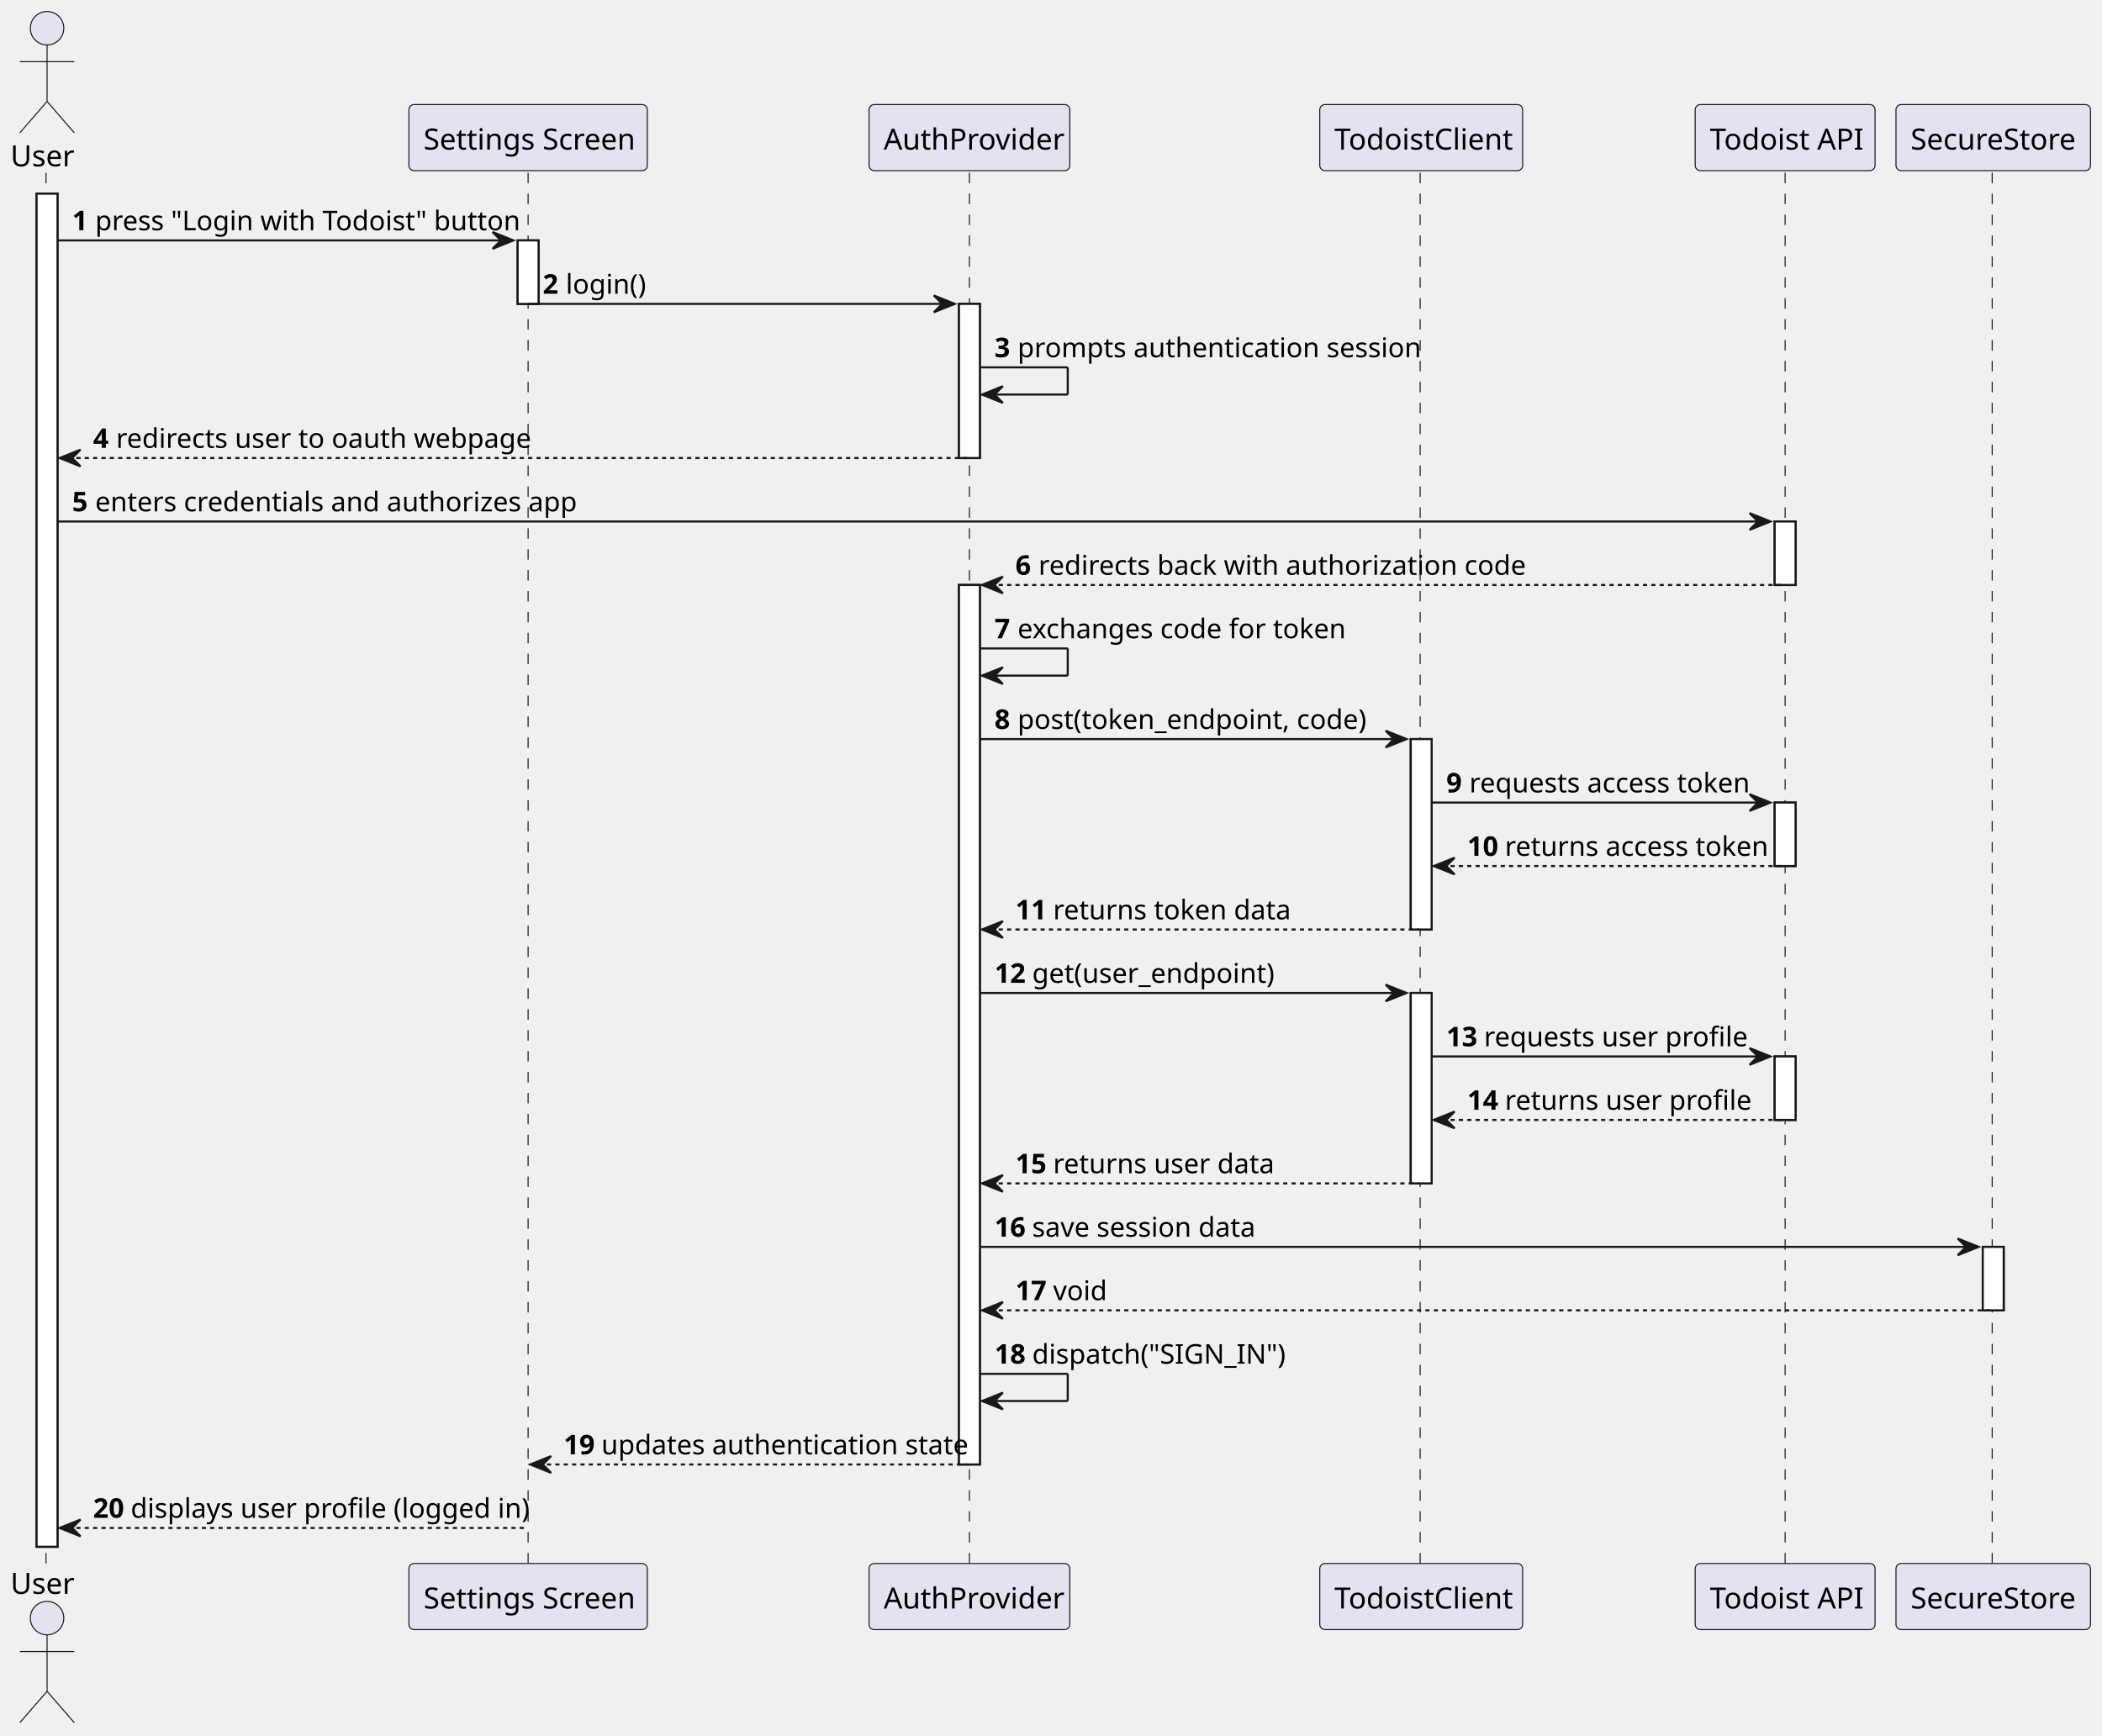
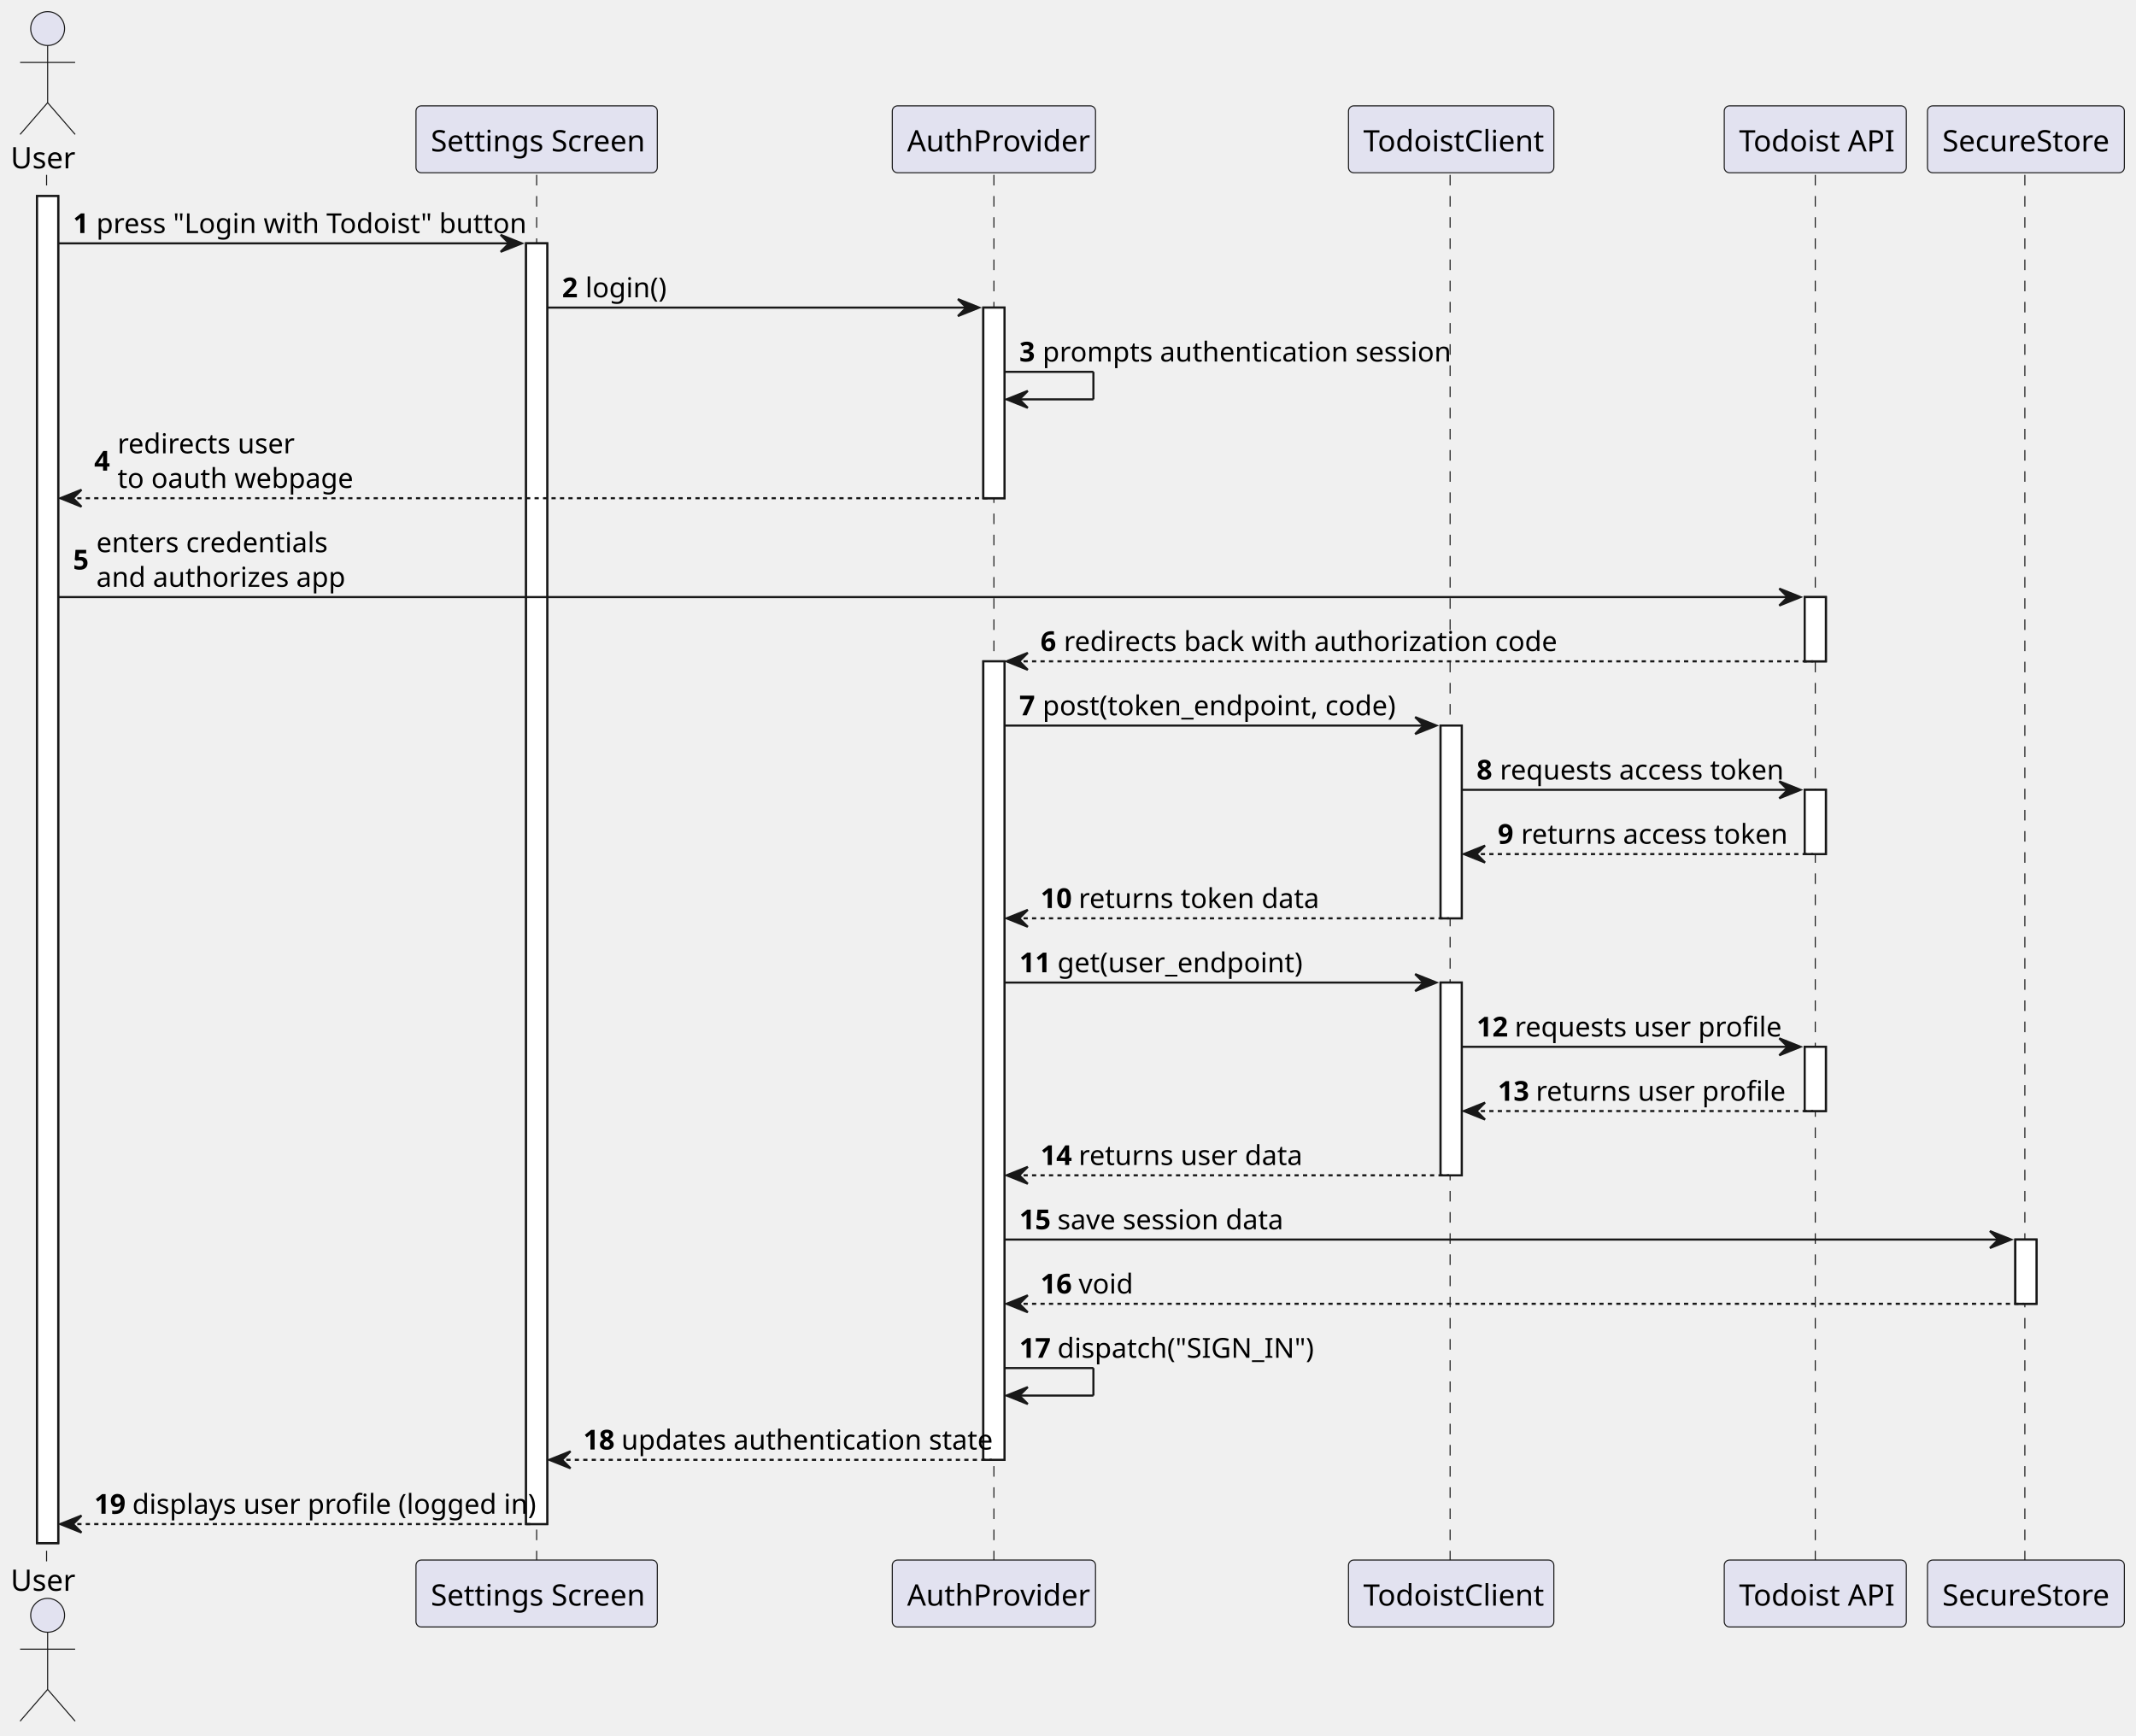
- <svg xmlns="http://www.w3.org/2000/svg" contentStyleType="text/css" height="830px" preserveAspectRatio="none" style="width:1005px;height:830px;background:#FFFFFF;" version="1.1" viewBox="0 0 1005 830" width="1005px" zoomAndPan="magnify">
+ <svg xmlns="http://www.w3.org/2000/svg" contentStyleType="text/css" height="820px" preserveAspectRatio="none" style="width:1009px;height:820px;background:#FFFFFF;" version="1.1" viewBox="0 0 1009 820" width="1009px" zoomAndPan="magnify">
  <defs />
  <g>
-     <rect fill="#FFFFFF" height="647.031" style="stroke:#181818;stroke-width:1.0;" width="10" x="17.5" y="92.609" />
-     <rect fill="#FFFFFF" height="30.352" style="stroke:#181818;stroke-width:1.0;" width="10" x="247.5" y="114.961" />
-     <rect fill="#FFFFFF" height="73.703" style="stroke:#181818;stroke-width:1.0;" width="10" x="458.5" y="145.312" />
-     <rect fill="#FFFFFF" height="420.57" style="stroke:#181818;stroke-width:1.0;" width="10" x="458.5" y="279.719" />
-     <rect fill="#FFFFFF" height="91.055" style="stroke:#181818;stroke-width:1.0;" width="10" x="674.5" y="353.422" />
-     <rect fill="#FFFFFF" height="91.055" style="stroke:#181818;stroke-width:1.0;" width="10" x="674.5" y="474.828" />
-     <rect fill="#FFFFFF" height="30.352" style="stroke:#181818;stroke-width:1.0;" width="10" x="848.5" y="249.367" />
-     <rect fill="#FFFFFF" height="30.352" style="stroke:#181818;stroke-width:1.0;" width="10" x="848.5" y="383.773" />
-     <rect fill="#FFFFFF" height="30.352" style="stroke:#181818;stroke-width:1.0;" width="10" x="848.5" y="505.18" />
-     <rect fill="#FFFFFF" height="30.352" style="stroke:#181818;stroke-width:1.0;" width="10" x="948" y="596.234" />
-     <line style="stroke:#181818;stroke-width:0.5;stroke-dasharray:5.0,5.0;" x1="22" x2="22" y1="82.609" y2="748.641" />
-     <line style="stroke:#181818;stroke-width:0.5;stroke-dasharray:5.0,5.0;" x1="252.5" x2="252.5" y1="82.609" y2="748.641" />
-     <line style="stroke:#181818;stroke-width:0.5;stroke-dasharray:5.0,5.0;" x1="463.5" x2="463.5" y1="82.609" y2="748.641" />
-     <line style="stroke:#181818;stroke-width:0.5;stroke-dasharray:5.0,5.0;" x1="679" x2="679" y1="82.609" y2="748.641" />
-     <line style="stroke:#181818;stroke-width:0.5;stroke-dasharray:5.0,5.0;" x1="853.5" x2="853.5" y1="82.609" y2="748.641" />
-     <line style="stroke:#181818;stroke-width:0.5;stroke-dasharray:5.0,5.0;" x1="952.5" x2="952.5" y1="82.609" y2="748.641" />
+     <rect fill="#FFFFFF" height="636.383" style="stroke:#181818;stroke-width:1.0;" width="10" x="17.5" y="92.609" />
+     <rect fill="#FFFFFF" height="605.031" style="stroke:#181818;stroke-width:1.0;" width="10" x="248.5" y="114.961" />
+     <rect fill="#FFFFFF" height="90.055" style="stroke:#181818;stroke-width:1.0;" width="10" x="464.5" y="145.312" />
+     <rect fill="#FFFFFF" height="377.219" style="stroke:#181818;stroke-width:1.0;" width="10" x="464.5" y="312.422" />
+     <rect fill="#FFFFFF" height="91.055" style="stroke:#181818;stroke-width:1.0;" width="10" x="680.5" y="342.773" />
+     <rect fill="#FFFFFF" height="91.055" style="stroke:#181818;stroke-width:1.0;" width="10" x="680.5" y="464.18" />
+     <rect fill="#FFFFFF" height="30.352" style="stroke:#181818;stroke-width:1.0;" width="10" x="852.5" y="282.07" />
+     <rect fill="#FFFFFF" height="30.352" style="stroke:#181818;stroke-width:1.0;" width="10" x="852.5" y="373.125" />
+     <rect fill="#FFFFFF" height="30.352" style="stroke:#181818;stroke-width:1.0;" width="10" x="852.5" y="494.531" />
+     <rect fill="#FFFFFF" height="30.352" style="stroke:#181818;stroke-width:1.0;" width="10" x="952" y="585.586" />
+     <line style="stroke:#181818;stroke-width:0.5;stroke-dasharray:5.0,5.0;" x1="22" x2="22" y1="82.609" y2="737.992" />
+     <line style="stroke:#181818;stroke-width:0.5;stroke-dasharray:5.0,5.0;" x1="253.5" x2="253.5" y1="82.609" y2="737.992" />
+     <line style="stroke:#181818;stroke-width:0.5;stroke-dasharray:5.0,5.0;" x1="469.5" x2="469.5" y1="82.609" y2="737.992" />
+     <line style="stroke:#181818;stroke-width:0.5;stroke-dasharray:5.0,5.0;" x1="685" x2="685" y1="82.609" y2="737.992" />
+     <line style="stroke:#181818;stroke-width:0.5;stroke-dasharray:5.0,5.0;" x1="857.5" x2="857.5" y1="82.609" y2="737.992" />
+     <line style="stroke:#181818;stroke-width:0.5;stroke-dasharray:5.0,5.0;" x1="956.5" x2="956.5" y1="82.609" y2="737.992" />
    <text fill="#000000" font-family="sans-serif" font-size="14" lengthAdjust="spacing" textLength="29" x="5" y="79.533">User</text>
    <ellipse cx="22.5" cy="13.5" fill="#E2E2F0" rx="8" ry="8" style="stroke:#181818;stroke-width:0.5;" />
    <path d="M22.5,21.5 L22.5,48.5 M9.5,29.5 L35.5,29.5 M22.5,48.5 L9.5,63.5 M22.5,48.5 L35.5,63.5 " fill="none" style="stroke:#181818;stroke-width:0.5;" />
-     <text fill="#000000" font-family="sans-serif" font-size="14" lengthAdjust="spacing" textLength="29" x="5" y="762.174">User</text>
-     <ellipse cx="22.5" cy="773.75" fill="#E2E2F0" rx="8" ry="8" style="stroke:#181818;stroke-width:0.5;" />
-     <path d="M22.5,781.75 L22.5,808.75 M9.5,789.75 L35.5,789.75 M22.5,808.75 L9.5,823.75 M22.5,808.75 L35.5,823.75 " fill="none" style="stroke:#181818;stroke-width:0.5;" />
-     <rect fill="#E2E2F0" height="31.609" rx="2.5" ry="2.5" style="stroke:#181818;stroke-width:0.5;" width="114" x="195.5" y="50" />
-     <text fill="#000000" font-family="sans-serif" font-size="14" lengthAdjust="spacing" textLength="100" x="202.5" y="71.533">Settings Screen</text>
-     <rect fill="#E2E2F0" height="31.609" rx="2.5" ry="2.5" style="stroke:#181818;stroke-width:0.5;" width="114" x="195.5" y="747.641" />
-     <text fill="#000000" font-family="sans-serif" font-size="14" lengthAdjust="spacing" textLength="100" x="202.5" y="769.174">Settings Screen</text>
-     <rect fill="#E2E2F0" height="31.609" rx="2.5" ry="2.5" style="stroke:#181818;stroke-width:0.5;" width="96" x="415.5" y="50" />
-     <text fill="#000000" font-family="sans-serif" font-size="14" lengthAdjust="spacing" textLength="82" x="422.5" y="71.533">AuthProvider</text>
-     <rect fill="#E2E2F0" height="31.609" rx="2.5" ry="2.5" style="stroke:#181818;stroke-width:0.5;" width="96" x="415.5" y="747.641" />
-     <text fill="#000000" font-family="sans-serif" font-size="14" lengthAdjust="spacing" textLength="82" x="422.5" y="769.174">AuthProvider</text>
-     <rect fill="#E2E2F0" height="31.609" rx="2.5" ry="2.5" style="stroke:#181818;stroke-width:0.5;" width="97" x="631" y="50" />
-     <text fill="#000000" font-family="sans-serif" font-size="14" lengthAdjust="spacing" textLength="83" x="638" y="71.533">TodoistClient</text>
-     <rect fill="#E2E2F0" height="31.609" rx="2.5" ry="2.5" style="stroke:#181818;stroke-width:0.5;" width="97" x="631" y="747.641" />
-     <text fill="#000000" font-family="sans-serif" font-size="14" lengthAdjust="spacing" textLength="83" x="638" y="769.174">TodoistClient</text>
-     <rect fill="#E2E2F0" height="31.609" rx="2.5" ry="2.5" style="stroke:#181818;stroke-width:0.5;" width="86" x="810.5" y="50" />
-     <text fill="#000000" font-family="sans-serif" font-size="14" lengthAdjust="spacing" textLength="72" x="817.5" y="71.533">Todoist API</text>
-     <rect fill="#E2E2F0" height="31.609" rx="2.5" ry="2.5" style="stroke:#181818;stroke-width:0.5;" width="86" x="810.5" y="747.641" />
-     <text fill="#000000" font-family="sans-serif" font-size="14" lengthAdjust="spacing" textLength="72" x="817.5" y="769.174">Todoist API</text>
-     <rect fill="#E2E2F0" height="31.609" rx="2.5" ry="2.5" style="stroke:#181818;stroke-width:0.5;" width="93" x="906.5" y="50" />
-     <text fill="#000000" font-family="sans-serif" font-size="14" lengthAdjust="spacing" textLength="79" x="913.5" y="71.533">SecureStore</text>
-     <rect fill="#E2E2F0" height="31.609" rx="2.5" ry="2.5" style="stroke:#181818;stroke-width:0.5;" width="93" x="906.5" y="747.641" />
-     <text fill="#000000" font-family="sans-serif" font-size="14" lengthAdjust="spacing" textLength="79" x="913.5" y="769.174">SecureStore</text>
-     <rect fill="#FFFFFF" height="647.031" style="stroke:#181818;stroke-width:1.0;" width="10" x="17.5" y="92.609" />
-     <rect fill="#FFFFFF" height="30.352" style="stroke:#181818;stroke-width:1.0;" width="10" x="247.5" y="114.961" />
-     <rect fill="#FFFFFF" height="73.703" style="stroke:#181818;stroke-width:1.0;" width="10" x="458.5" y="145.312" />
-     <rect fill="#FFFFFF" height="420.57" style="stroke:#181818;stroke-width:1.0;" width="10" x="458.5" y="279.719" />
-     <rect fill="#FFFFFF" height="91.055" style="stroke:#181818;stroke-width:1.0;" width="10" x="674.5" y="353.422" />
-     <rect fill="#FFFFFF" height="91.055" style="stroke:#181818;stroke-width:1.0;" width="10" x="674.5" y="474.828" />
-     <rect fill="#FFFFFF" height="30.352" style="stroke:#181818;stroke-width:1.0;" width="10" x="848.5" y="249.367" />
-     <rect fill="#FFFFFF" height="30.352" style="stroke:#181818;stroke-width:1.0;" width="10" x="848.5" y="383.773" />
-     <rect fill="#FFFFFF" height="30.352" style="stroke:#181818;stroke-width:1.0;" width="10" x="848.5" y="505.18" />
-     <rect fill="#FFFFFF" height="30.352" style="stroke:#181818;stroke-width:1.0;" width="10" x="948" y="596.234" />
-     <polygon fill="#181818" points="235.5,110.961,245.5,114.961,235.5,118.961,239.5,114.961" style="stroke:#181818;stroke-width:1.0;" />
-     <line style="stroke:#181818;stroke-width:1.0;" x1="27.5" x2="241.5" y1="114.961" y2="114.961" />
+     <text fill="#000000" font-family="sans-serif" font-size="14" lengthAdjust="spacing" textLength="29" x="5" y="751.525">User</text>
+     <ellipse cx="22.5" cy="763.102" fill="#E2E2F0" rx="8" ry="8" style="stroke:#181818;stroke-width:0.5;" />
+     <path d="M22.5,771.102 L22.5,798.102 M9.5,779.102 L35.5,779.102 M22.5,798.102 L9.5,813.102 M22.5,798.102 L35.5,813.102 " fill="none" style="stroke:#181818;stroke-width:0.5;" />
+     <rect fill="#E2E2F0" height="31.609" rx="2.5" ry="2.5" style="stroke:#181818;stroke-width:0.5;" width="114" x="196.5" y="50" />
+     <text fill="#000000" font-family="sans-serif" font-size="14" lengthAdjust="spacing" textLength="100" x="203.5" y="71.533">Settings Screen</text>
+     <rect fill="#E2E2F0" height="31.609" rx="2.5" ry="2.5" style="stroke:#181818;stroke-width:0.5;" width="114" x="196.5" y="736.992" />
+     <text fill="#000000" font-family="sans-serif" font-size="14" lengthAdjust="spacing" textLength="100" x="203.5" y="758.525">Settings Screen</text>
+     <rect fill="#E2E2F0" height="31.609" rx="2.5" ry="2.5" style="stroke:#181818;stroke-width:0.5;" width="96" x="421.5" y="50" />
+     <text fill="#000000" font-family="sans-serif" font-size="14" lengthAdjust="spacing" textLength="82" x="428.5" y="71.533">AuthProvider</text>
+     <rect fill="#E2E2F0" height="31.609" rx="2.5" ry="2.5" style="stroke:#181818;stroke-width:0.5;" width="96" x="421.5" y="736.992" />
+     <text fill="#000000" font-family="sans-serif" font-size="14" lengthAdjust="spacing" textLength="82" x="428.5" y="758.525">AuthProvider</text>
+     <rect fill="#E2E2F0" height="31.609" rx="2.5" ry="2.5" style="stroke:#181818;stroke-width:0.5;" width="97" x="637" y="50" />
+     <text fill="#000000" font-family="sans-serif" font-size="14" lengthAdjust="spacing" textLength="83" x="644" y="71.533">TodoistClient</text>
+     <rect fill="#E2E2F0" height="31.609" rx="2.5" ry="2.5" style="stroke:#181818;stroke-width:0.5;" width="97" x="637" y="736.992" />
+     <text fill="#000000" font-family="sans-serif" font-size="14" lengthAdjust="spacing" textLength="83" x="644" y="758.525">TodoistClient</text>
+     <rect fill="#E2E2F0" height="31.609" rx="2.5" ry="2.5" style="stroke:#181818;stroke-width:0.5;" width="86" x="814.5" y="50" />
+     <text fill="#000000" font-family="sans-serif" font-size="14" lengthAdjust="spacing" textLength="72" x="821.5" y="71.533">Todoist API</text>
+     <rect fill="#E2E2F0" height="31.609" rx="2.5" ry="2.5" style="stroke:#181818;stroke-width:0.5;" width="86" x="814.5" y="736.992" />
+     <text fill="#000000" font-family="sans-serif" font-size="14" lengthAdjust="spacing" textLength="72" x="821.5" y="758.525">Todoist API</text>
+     <rect fill="#E2E2F0" height="31.609" rx="2.5" ry="2.5" style="stroke:#181818;stroke-width:0.5;" width="93" x="910.5" y="50" />
+     <text fill="#000000" font-family="sans-serif" font-size="14" lengthAdjust="spacing" textLength="79" x="917.5" y="71.533">SecureStore</text>
+     <rect fill="#E2E2F0" height="31.609" rx="2.5" ry="2.5" style="stroke:#181818;stroke-width:0.5;" width="93" x="910.5" y="736.992" />
+     <text fill="#000000" font-family="sans-serif" font-size="14" lengthAdjust="spacing" textLength="79" x="917.5" y="758.525">SecureStore</text>
+     <rect fill="#FFFFFF" height="636.383" style="stroke:#181818;stroke-width:1.0;" width="10" x="17.5" y="92.609" />
+     <rect fill="#FFFFFF" height="605.031" style="stroke:#181818;stroke-width:1.0;" width="10" x="248.5" y="114.961" />
+     <rect fill="#FFFFFF" height="90.055" style="stroke:#181818;stroke-width:1.0;" width="10" x="464.5" y="145.312" />
+     <rect fill="#FFFFFF" height="377.219" style="stroke:#181818;stroke-width:1.0;" width="10" x="464.5" y="312.422" />
+     <rect fill="#FFFFFF" height="91.055" style="stroke:#181818;stroke-width:1.0;" width="10" x="680.5" y="342.773" />
+     <rect fill="#FFFFFF" height="91.055" style="stroke:#181818;stroke-width:1.0;" width="10" x="680.5" y="464.18" />
+     <rect fill="#FFFFFF" height="30.352" style="stroke:#181818;stroke-width:1.0;" width="10" x="852.5" y="282.07" />
+     <rect fill="#FFFFFF" height="30.352" style="stroke:#181818;stroke-width:1.0;" width="10" x="852.5" y="373.125" />
+     <rect fill="#FFFFFF" height="30.352" style="stroke:#181818;stroke-width:1.0;" width="10" x="852.5" y="494.531" />
+     <rect fill="#FFFFFF" height="30.352" style="stroke:#181818;stroke-width:1.0;" width="10" x="952" y="585.586" />
+     <polygon fill="#181818" points="236.5,110.961,246.5,114.961,236.5,118.961,240.5,114.961" style="stroke:#181818;stroke-width:1.0;" />
+     <line style="stroke:#181818;stroke-width:1.0;" x1="27.5" x2="242.5" y1="114.961" y2="114.961" />
    <text fill="#000000" font-family="sans-serif" font-size="13" font-weight="bold" lengthAdjust="spacing" textLength="7" x="34.5" y="110.105">1</text>
    <text fill="#000000" font-family="sans-serif" font-size="13" lengthAdjust="spacing" textLength="190" x="45.5" y="110.105">press "Login with Todoist" button</text>
-     <polygon fill="#181818" points="446.5,141.312,456.5,145.312,446.5,149.312,450.5,145.312" style="stroke:#181818;stroke-width:1.0;" />
-     <line style="stroke:#181818;stroke-width:1.0;" x1="252.5" x2="452.5" y1="145.312" y2="145.312" />
-     <text fill="#000000" font-family="sans-serif" font-size="13" font-weight="bold" lengthAdjust="spacing" textLength="7" x="259.5" y="140.456">2</text>
-     <text fill="#000000" font-family="sans-serif" font-size="13" lengthAdjust="spacing" textLength="35" x="270.5" y="140.456">login()</text>
-     <line style="stroke:#181818;stroke-width:1.0;" x1="468.5" x2="510.5" y1="175.664" y2="175.664" />
-     <line style="stroke:#181818;stroke-width:1.0;" x1="510.5" x2="510.5" y1="175.664" y2="188.664" />
-     <line style="stroke:#181818;stroke-width:1.0;" x1="469.5" x2="510.5" y1="188.664" y2="188.664" />
-     <polygon fill="#181818" points="479.5,184.664,469.5,188.664,479.5,192.664,475.5,188.664" style="stroke:#181818;stroke-width:1.0;" />
-     <text fill="#000000" font-family="sans-serif" font-size="13" font-weight="bold" lengthAdjust="spacing" textLength="7" x="475.5" y="170.808">3</text>
-     <text fill="#000000" font-family="sans-serif" font-size="13" lengthAdjust="spacing" textLength="181" x="486.5" y="170.808">prompts authentication session</text>
-     <polygon fill="#181818" points="38.5,215.016,28.5,219.016,38.5,223.016,34.5,219.016" style="stroke:#181818;stroke-width:1.0;" />
-     <line style="stroke:#181818;stroke-width:1.0;stroke-dasharray:2.0,2.0;" x1="32.5" x2="462.5" y1="219.016" y2="219.016" />
-     <text fill="#000000" font-family="sans-serif" font-size="13" font-weight="bold" lengthAdjust="spacing" textLength="7" x="44.5" y="214.159">4</text>
-     <text fill="#000000" font-family="sans-serif" font-size="13" lengthAdjust="spacing" textLength="185" x="55.5" y="214.159">redirects user to oauth webpage</text>
-     <polygon fill="#181818" points="836.5,245.367,846.5,249.367,836.5,253.367,840.5,249.367" style="stroke:#181818;stroke-width:1.0;" />
-     <line style="stroke:#181818;stroke-width:1.0;" x1="27.5" x2="842.5" y1="249.367" y2="249.367" />
-     <text fill="#000000" font-family="sans-serif" font-size="13" font-weight="bold" lengthAdjust="spacing" textLength="7" x="34.5" y="244.511">5</text>
-     <text fill="#000000" font-family="sans-serif" font-size="13" lengthAdjust="spacing" textLength="217" x="45.5" y="244.511">enters credentials and authorizes app</text>
-     <polygon fill="#181818" points="479.5,275.719,469.5,279.719,479.5,283.719,475.5,279.719" style="stroke:#181818;stroke-width:1.0;" />
-     <line style="stroke:#181818;stroke-width:1.0;stroke-dasharray:2.0,2.0;" x1="473.5" x2="852.5" y1="279.719" y2="279.719" />
-     <text fill="#000000" font-family="sans-serif" font-size="13" font-weight="bold" lengthAdjust="spacing" textLength="7" x="485.5" y="274.862">6</text>
-     <text fill="#000000" font-family="sans-serif" font-size="13" lengthAdjust="spacing" textLength="219" x="496.5" y="274.862">redirects back with authorization code</text>
-     <line style="stroke:#181818;stroke-width:1.0;" x1="468.5" x2="510.5" y1="310.07" y2="310.07" />
-     <line style="stroke:#181818;stroke-width:1.0;" x1="510.5" x2="510.5" y1="310.07" y2="323.07" />
-     <line style="stroke:#181818;stroke-width:1.0;" x1="469.5" x2="510.5" y1="323.07" y2="323.07" />
-     <polygon fill="#181818" points="479.5,319.07,469.5,323.07,479.5,327.07,475.5,323.07" style="stroke:#181818;stroke-width:1.0;" />
-     <text fill="#000000" font-family="sans-serif" font-size="13" font-weight="bold" lengthAdjust="spacing" textLength="7" x="475.5" y="305.214">7</text>
-     <text fill="#000000" font-family="sans-serif" font-size="13" lengthAdjust="spacing" textLength="149" x="486.5" y="305.214">exchanges code for token</text>
-     <polygon fill="#181818" points="662.5,349.422,672.5,353.422,662.5,357.422,666.5,353.422" style="stroke:#181818;stroke-width:1.0;" />
-     <line style="stroke:#181818;stroke-width:1.0;" x1="468.5" x2="668.5" y1="353.422" y2="353.422" />
-     <text fill="#000000" font-family="sans-serif" font-size="13" font-weight="bold" lengthAdjust="spacing" textLength="7" x="475.5" y="348.565">8</text>
-     <text fill="#000000" font-family="sans-serif" font-size="13" lengthAdjust="spacing" textLength="157" x="486.5" y="348.565">post(token_endpoint, code)</text>
-     <polygon fill="#181818" points="836.5,379.773,846.5,383.773,836.5,387.773,840.5,383.773" style="stroke:#181818;stroke-width:1.0;" />
-     <line style="stroke:#181818;stroke-width:1.0;" x1="684.5" x2="842.5" y1="383.773" y2="383.773" />
-     <text fill="#000000" font-family="sans-serif" font-size="13" font-weight="bold" lengthAdjust="spacing" textLength="7" x="691.5" y="378.917">9</text>
-     <text fill="#000000" font-family="sans-serif" font-size="13" lengthAdjust="spacing" textLength="132" x="702.5" y="378.917">requests access token</text>
-     <polygon fill="#181818" points="695.5,410.125,685.5,414.125,695.5,418.125,691.5,414.125" style="stroke:#181818;stroke-width:1.0;" />
-     <line style="stroke:#181818;stroke-width:1.0;stroke-dasharray:2.0,2.0;" x1="689.5" x2="852.5" y1="414.125" y2="414.125" />
-     <text fill="#000000" font-family="sans-serif" font-size="13" font-weight="bold" lengthAdjust="spacing" textLength="14" x="701.5" y="409.269">10</text>
-     <text fill="#000000" font-family="sans-serif" font-size="13" lengthAdjust="spacing" textLength="122" x="719.5" y="409.269">returns access token</text>
-     <polygon fill="#181818" points="479.5,440.477,469.5,444.477,479.5,448.477,475.5,444.477" style="stroke:#181818;stroke-width:1.0;" />
-     <line style="stroke:#181818;stroke-width:1.0;stroke-dasharray:2.0,2.0;" x1="473.5" x2="678.5" y1="444.477" y2="444.477" />
-     <text fill="#000000" font-family="sans-serif" font-size="13" font-weight="bold" lengthAdjust="spacing" textLength="14" x="485.5" y="439.62">11</text>
-     <text fill="#000000" font-family="sans-serif" font-size="13" lengthAdjust="spacing" textLength="105" x="503.5" y="439.62">returns token data</text>
-     <polygon fill="#181818" points="662.5,470.828,672.5,474.828,662.5,478.828,666.5,474.828" style="stroke:#181818;stroke-width:1.0;" />
-     <line style="stroke:#181818;stroke-width:1.0;" x1="468.5" x2="668.5" y1="474.828" y2="474.828" />
-     <text fill="#000000" font-family="sans-serif" font-size="13" font-weight="bold" lengthAdjust="spacing" textLength="14" x="475.5" y="469.972">12</text>
-     <text fill="#000000" font-family="sans-serif" font-size="13" lengthAdjust="spacing" textLength="107" x="493.5" y="469.972">get(user_endpoint)</text>
-     <polygon fill="#181818" points="836.5,501.18,846.5,505.18,836.5,509.18,840.5,505.18" style="stroke:#181818;stroke-width:1.0;" />
-     <line style="stroke:#181818;stroke-width:1.0;" x1="684.5" x2="842.5" y1="505.18" y2="505.18" />
-     <text fill="#000000" font-family="sans-serif" font-size="13" font-weight="bold" lengthAdjust="spacing" textLength="14" x="691.5" y="500.323">13</text>
-     <text fill="#000000" font-family="sans-serif" font-size="13" lengthAdjust="spacing" textLength="117" x="709.5" y="500.323">requests user profile</text>
-     <polygon fill="#181818" points="695.5,531.531,685.5,535.531,695.5,539.531,691.5,535.531" style="stroke:#181818;stroke-width:1.0;" />
-     <line style="stroke:#181818;stroke-width:1.0;stroke-dasharray:2.0,2.0;" x1="689.5" x2="852.5" y1="535.531" y2="535.531" />
-     <text fill="#000000" font-family="sans-serif" font-size="13" font-weight="bold" lengthAdjust="spacing" textLength="14" x="701.5" y="530.675">14</text>
-     <text fill="#000000" font-family="sans-serif" font-size="13" lengthAdjust="spacing" textLength="107" x="719.5" y="530.675">returns user profile</text>
-     <polygon fill="#181818" points="479.5,561.883,469.5,565.883,479.5,569.883,475.5,565.883" style="stroke:#181818;stroke-width:1.0;" />
-     <line style="stroke:#181818;stroke-width:1.0;stroke-dasharray:2.0,2.0;" x1="473.5" x2="678.5" y1="565.883" y2="565.883" />
-     <text fill="#000000" font-family="sans-serif" font-size="13" font-weight="bold" lengthAdjust="spacing" textLength="14" x="485.5" y="561.026">15</text>
-     <text fill="#000000" font-family="sans-serif" font-size="13" lengthAdjust="spacing" textLength="98" x="503.5" y="561.026">returns user data</text>
-     <polygon fill="#181818" points="936,592.234,946,596.234,936,600.234,940,596.234" style="stroke:#181818;stroke-width:1.0;" />
-     <line style="stroke:#181818;stroke-width:1.0;" x1="468.5" x2="942" y1="596.234" y2="596.234" />
-     <text fill="#000000" font-family="sans-serif" font-size="13" font-weight="bold" lengthAdjust="spacing" textLength="14" x="475.5" y="591.378">16</text>
-     <text fill="#000000" font-family="sans-serif" font-size="13" lengthAdjust="spacing" textLength="104" x="493.5" y="591.378">save session data</text>
-     <polygon fill="#181818" points="479.5,622.586,469.5,626.586,479.5,630.586,475.5,626.586" style="stroke:#181818;stroke-width:1.0;" />
-     <line style="stroke:#181818;stroke-width:1.0;stroke-dasharray:2.0,2.0;" x1="473.5" x2="952" y1="626.586" y2="626.586" />
-     <text fill="#000000" font-family="sans-serif" font-size="13" font-weight="bold" lengthAdjust="spacing" textLength="14" x="485.5" y="621.73">17</text>
-     <text fill="#000000" font-family="sans-serif" font-size="13" lengthAdjust="spacing" textLength="22" x="503.5" y="621.73">void</text>
-     <line style="stroke:#181818;stroke-width:1.0;" x1="468.5" x2="510.5" y1="656.938" y2="656.938" />
-     <line style="stroke:#181818;stroke-width:1.0;" x1="510.5" x2="510.5" y1="656.938" y2="669.938" />
-     <line style="stroke:#181818;stroke-width:1.0;" x1="469.5" x2="510.5" y1="669.938" y2="669.938" />
-     <polygon fill="#181818" points="479.5,665.938,469.5,669.938,479.5,673.938,475.5,669.938" style="stroke:#181818;stroke-width:1.0;" />
-     <text fill="#000000" font-family="sans-serif" font-size="13" font-weight="bold" lengthAdjust="spacing" textLength="14" x="475.5" y="652.081">18</text>
-     <text fill="#000000" font-family="sans-serif" font-size="13" lengthAdjust="spacing" textLength="117" x="493.5" y="652.081">dispatch("SIGN_IN")</text>
-     <polygon fill="#181818" points="263.5,696.289,253.5,700.289,263.5,704.289,259.5,700.289" style="stroke:#181818;stroke-width:1.0;" />
-     <line style="stroke:#181818;stroke-width:1.0;stroke-dasharray:2.0,2.0;" x1="257.5" x2="462.5" y1="700.289" y2="700.289" />
-     <text fill="#000000" font-family="sans-serif" font-size="13" font-weight="bold" lengthAdjust="spacing" textLength="14" x="269.5" y="695.433">19</text>
-     <text fill="#000000" font-family="sans-serif" font-size="13" lengthAdjust="spacing" textLength="164" x="287.5" y="695.433">updates authentication state</text>
-     <polygon fill="#181818" points="38.5,726.641,28.5,730.641,38.5,734.641,34.5,730.641" style="stroke:#181818;stroke-width:1.0;" />
-     <line style="stroke:#181818;stroke-width:1.0;stroke-dasharray:2.0,2.0;" x1="32.5" x2="251.5" y1="730.641" y2="730.641" />
-     <text fill="#000000" font-family="sans-serif" font-size="13" font-weight="bold" lengthAdjust="spacing" textLength="14" x="44.5" y="725.784">20</text>
-     <text fill="#000000" font-family="sans-serif" font-size="13" lengthAdjust="spacing" textLength="179" x="62.5" y="725.784">displays user profile (logged in)</text>
+     <polygon fill="#181818" points="452.5,141.312,462.5,145.312,452.5,149.312,456.5,145.312" style="stroke:#181818;stroke-width:1.0;" />
+     <line style="stroke:#181818;stroke-width:1.0;" x1="258.5" x2="458.5" y1="145.312" y2="145.312" />
+     <text fill="#000000" font-family="sans-serif" font-size="13" font-weight="bold" lengthAdjust="spacing" textLength="7" x="265.5" y="140.456">2</text>
+     <text fill="#000000" font-family="sans-serif" font-size="13" lengthAdjust="spacing" textLength="35" x="276.5" y="140.456">login()</text>
+     <line style="stroke:#181818;stroke-width:1.0;" x1="474.5" x2="516.5" y1="175.664" y2="175.664" />
+     <line style="stroke:#181818;stroke-width:1.0;" x1="516.5" x2="516.5" y1="175.664" y2="188.664" />
+     <line style="stroke:#181818;stroke-width:1.0;" x1="475.5" x2="516.5" y1="188.664" y2="188.664" />
+     <polygon fill="#181818" points="485.5,184.664,475.5,188.664,485.5,192.664,481.5,188.664" style="stroke:#181818;stroke-width:1.0;" />
+     <text fill="#000000" font-family="sans-serif" font-size="13" font-weight="bold" lengthAdjust="spacing" textLength="7" x="481.5" y="170.808">3</text>
+     <text fill="#000000" font-family="sans-serif" font-size="13" lengthAdjust="spacing" textLength="181" x="492.5" y="170.808">prompts authentication session</text>
+     <polygon fill="#181818" points="38.5,231.367,28.5,235.367,38.5,239.367,34.5,235.367" style="stroke:#181818;stroke-width:1.0;" />
+     <line style="stroke:#181818;stroke-width:1.0;stroke-dasharray:2.0,2.0;" x1="32.5" x2="468.5" y1="235.367" y2="235.367" />
+     <text fill="#000000" font-family="sans-serif" font-size="13" font-weight="bold" lengthAdjust="spacing" textLength="7" x="44.5" y="222.335">4</text>
+     <text fill="#000000" font-family="sans-serif" font-size="13" lengthAdjust="spacing" textLength="79" x="55.5" y="214.159">redirects user</text>
+     <text fill="#000000" font-family="sans-serif" font-size="13" lengthAdjust="spacing" textLength="102" x="55.5" y="230.511">to oauth webpage</text>
+     <polygon fill="#181818" points="840.5,278.07,850.5,282.07,840.5,286.07,844.5,282.07" style="stroke:#181818;stroke-width:1.0;" />
+     <line style="stroke:#181818;stroke-width:1.0;" x1="27.5" x2="846.5" y1="282.07" y2="282.07" />
+     <text fill="#000000" font-family="sans-serif" font-size="13" font-weight="bold" lengthAdjust="spacing" textLength="7" x="34.5" y="269.038">5</text>
+     <text fill="#000000" font-family="sans-serif" font-size="13" lengthAdjust="spacing" textLength="103" x="45.5" y="260.862">enters credentials</text>
+     <text fill="#000000" font-family="sans-serif" font-size="13" lengthAdjust="spacing" textLength="110" x="45.5" y="277.214">and authorizes app</text>
+     <polygon fill="#181818" points="485.5,308.422,475.5,312.422,485.5,316.422,481.5,312.422" style="stroke:#181818;stroke-width:1.0;" />
+     <line style="stroke:#181818;stroke-width:1.0;stroke-dasharray:2.0,2.0;" x1="479.5" x2="856.5" y1="312.422" y2="312.422" />
+     <text fill="#000000" font-family="sans-serif" font-size="13" font-weight="bold" lengthAdjust="spacing" textLength="7" x="491.5" y="307.565">6</text>
+     <text fill="#000000" font-family="sans-serif" font-size="13" lengthAdjust="spacing" textLength="219" x="502.5" y="307.565">redirects back with authorization code</text>
+     <polygon fill="#181818" points="668.5,338.773,678.5,342.773,668.5,346.773,672.5,342.773" style="stroke:#181818;stroke-width:1.0;" />
+     <line style="stroke:#181818;stroke-width:1.0;" x1="474.5" x2="674.5" y1="342.773" y2="342.773" />
+     <text fill="#000000" font-family="sans-serif" font-size="13" font-weight="bold" lengthAdjust="spacing" textLength="7" x="481.5" y="337.917">7</text>
+     <text fill="#000000" font-family="sans-serif" font-size="13" lengthAdjust="spacing" textLength="157" x="492.5" y="337.917">post(token_endpoint, code)</text>
+     <polygon fill="#181818" points="840.5,369.125,850.5,373.125,840.5,377.125,844.5,373.125" style="stroke:#181818;stroke-width:1.0;" />
+     <line style="stroke:#181818;stroke-width:1.0;" x1="690.5" x2="846.5" y1="373.125" y2="373.125" />
+     <text fill="#000000" font-family="sans-serif" font-size="13" font-weight="bold" lengthAdjust="spacing" textLength="7" x="697.5" y="368.269">8</text>
+     <text fill="#000000" font-family="sans-serif" font-size="13" lengthAdjust="spacing" textLength="132" x="708.5" y="368.269">requests access token</text>
+     <polygon fill="#181818" points="701.5,399.477,691.5,403.477,701.5,407.477,697.5,403.477" style="stroke:#181818;stroke-width:1.0;" />
+     <line style="stroke:#181818;stroke-width:1.0;stroke-dasharray:2.0,2.0;" x1="695.5" x2="856.5" y1="403.477" y2="403.477" />
+     <text fill="#000000" font-family="sans-serif" font-size="13" font-weight="bold" lengthAdjust="spacing" textLength="7" x="707.5" y="398.62">9</text>
+     <text fill="#000000" font-family="sans-serif" font-size="13" lengthAdjust="spacing" textLength="122" x="718.5" y="398.62">returns access token</text>
+     <polygon fill="#181818" points="485.5,429.828,475.5,433.828,485.5,437.828,481.5,433.828" style="stroke:#181818;stroke-width:1.0;" />
+     <line style="stroke:#181818;stroke-width:1.0;stroke-dasharray:2.0,2.0;" x1="479.5" x2="684.5" y1="433.828" y2="433.828" />
+     <text fill="#000000" font-family="sans-serif" font-size="13" font-weight="bold" lengthAdjust="spacing" textLength="14" x="491.5" y="428.972">10</text>
+     <text fill="#000000" font-family="sans-serif" font-size="13" lengthAdjust="spacing" textLength="105" x="509.5" y="428.972">returns token data</text>
+     <polygon fill="#181818" points="668.5,460.18,678.5,464.18,668.5,468.18,672.5,464.18" style="stroke:#181818;stroke-width:1.0;" />
+     <line style="stroke:#181818;stroke-width:1.0;" x1="474.5" x2="674.5" y1="464.18" y2="464.18" />
+     <text fill="#000000" font-family="sans-serif" font-size="13" font-weight="bold" lengthAdjust="spacing" textLength="14" x="481.5" y="459.323">11</text>
+     <text fill="#000000" font-family="sans-serif" font-size="13" lengthAdjust="spacing" textLength="107" x="499.5" y="459.323">get(user_endpoint)</text>
+     <polygon fill="#181818" points="840.5,490.531,850.5,494.531,840.5,498.531,844.5,494.531" style="stroke:#181818;stroke-width:1.0;" />
+     <line style="stroke:#181818;stroke-width:1.0;" x1="690.5" x2="846.5" y1="494.531" y2="494.531" />
+     <text fill="#000000" font-family="sans-serif" font-size="13" font-weight="bold" lengthAdjust="spacing" textLength="14" x="697.5" y="489.675">12</text>
+     <text fill="#000000" font-family="sans-serif" font-size="13" lengthAdjust="spacing" textLength="117" x="715.5" y="489.675">requests user profile</text>
+     <polygon fill="#181818" points="701.5,520.883,691.5,524.883,701.5,528.883,697.5,524.883" style="stroke:#181818;stroke-width:1.0;" />
+     <line style="stroke:#181818;stroke-width:1.0;stroke-dasharray:2.0,2.0;" x1="695.5" x2="856.5" y1="524.883" y2="524.883" />
+     <text fill="#000000" font-family="sans-serif" font-size="13" font-weight="bold" lengthAdjust="spacing" textLength="14" x="707.5" y="520.026">13</text>
+     <text fill="#000000" font-family="sans-serif" font-size="13" lengthAdjust="spacing" textLength="107" x="725.5" y="520.026">returns user profile</text>
+     <polygon fill="#181818" points="485.5,551.234,475.5,555.234,485.5,559.234,481.5,555.234" style="stroke:#181818;stroke-width:1.0;" />
+     <line style="stroke:#181818;stroke-width:1.0;stroke-dasharray:2.0,2.0;" x1="479.5" x2="684.5" y1="555.234" y2="555.234" />
+     <text fill="#000000" font-family="sans-serif" font-size="13" font-weight="bold" lengthAdjust="spacing" textLength="14" x="491.5" y="550.378">14</text>
+     <text fill="#000000" font-family="sans-serif" font-size="13" lengthAdjust="spacing" textLength="98" x="509.5" y="550.378">returns user data</text>
+     <polygon fill="#181818" points="940,581.586,950,585.586,940,589.586,944,585.586" style="stroke:#181818;stroke-width:1.0;" />
+     <line style="stroke:#181818;stroke-width:1.0;" x1="474.5" x2="946" y1="585.586" y2="585.586" />
+     <text fill="#000000" font-family="sans-serif" font-size="13" font-weight="bold" lengthAdjust="spacing" textLength="14" x="481.5" y="580.73">15</text>
+     <text fill="#000000" font-family="sans-serif" font-size="13" lengthAdjust="spacing" textLength="104" x="499.5" y="580.73">save session data</text>
+     <polygon fill="#181818" points="485.5,611.938,475.5,615.938,485.5,619.938,481.5,615.938" style="stroke:#181818;stroke-width:1.0;" />
+     <line style="stroke:#181818;stroke-width:1.0;stroke-dasharray:2.0,2.0;" x1="479.5" x2="956" y1="615.938" y2="615.938" />
+     <text fill="#000000" font-family="sans-serif" font-size="13" font-weight="bold" lengthAdjust="spacing" textLength="14" x="491.5" y="611.081">16</text>
+     <text fill="#000000" font-family="sans-serif" font-size="13" lengthAdjust="spacing" textLength="22" x="509.5" y="611.081">void</text>
+     <line style="stroke:#181818;stroke-width:1.0;" x1="474.5" x2="516.5" y1="646.289" y2="646.289" />
+     <line style="stroke:#181818;stroke-width:1.0;" x1="516.5" x2="516.5" y1="646.289" y2="659.289" />
+     <line style="stroke:#181818;stroke-width:1.0;" x1="475.5" x2="516.5" y1="659.289" y2="659.289" />
+     <polygon fill="#181818" points="485.5,655.289,475.5,659.289,485.5,663.289,481.5,659.289" style="stroke:#181818;stroke-width:1.0;" />
+     <text fill="#000000" font-family="sans-serif" font-size="13" font-weight="bold" lengthAdjust="spacing" textLength="14" x="481.5" y="641.433">17</text>
+     <text fill="#000000" font-family="sans-serif" font-size="13" lengthAdjust="spacing" textLength="117" x="499.5" y="641.433">dispatch("SIGN_IN")</text>
+     <polygon fill="#181818" points="269.5,685.641,259.5,689.641,269.5,693.641,265.5,689.641" style="stroke:#181818;stroke-width:1.0;" />
+     <line style="stroke:#181818;stroke-width:1.0;stroke-dasharray:2.0,2.0;" x1="263.5" x2="468.5" y1="689.641" y2="689.641" />
+     <text fill="#000000" font-family="sans-serif" font-size="13" font-weight="bold" lengthAdjust="spacing" textLength="14" x="275.5" y="684.784">18</text>
+     <text fill="#000000" font-family="sans-serif" font-size="13" lengthAdjust="spacing" textLength="164" x="293.5" y="684.784">updates authentication state</text>
+     <polygon fill="#181818" points="38.5,715.992,28.5,719.992,38.5,723.992,34.5,719.992" style="stroke:#181818;stroke-width:1.0;" />
+     <line style="stroke:#181818;stroke-width:1.0;stroke-dasharray:2.0,2.0;" x1="32.5" x2="252.5" y1="719.992" y2="719.992" />
+     <text fill="#000000" font-family="sans-serif" font-size="13" font-weight="bold" lengthAdjust="spacing" textLength="14" x="44.5" y="715.136">19</text>
+     <text fill="#000000" font-family="sans-serif" font-size="13" lengthAdjust="spacing" textLength="179" x="62.5" y="715.136">displays user profile (logged in)</text>
  </g>
</svg>
